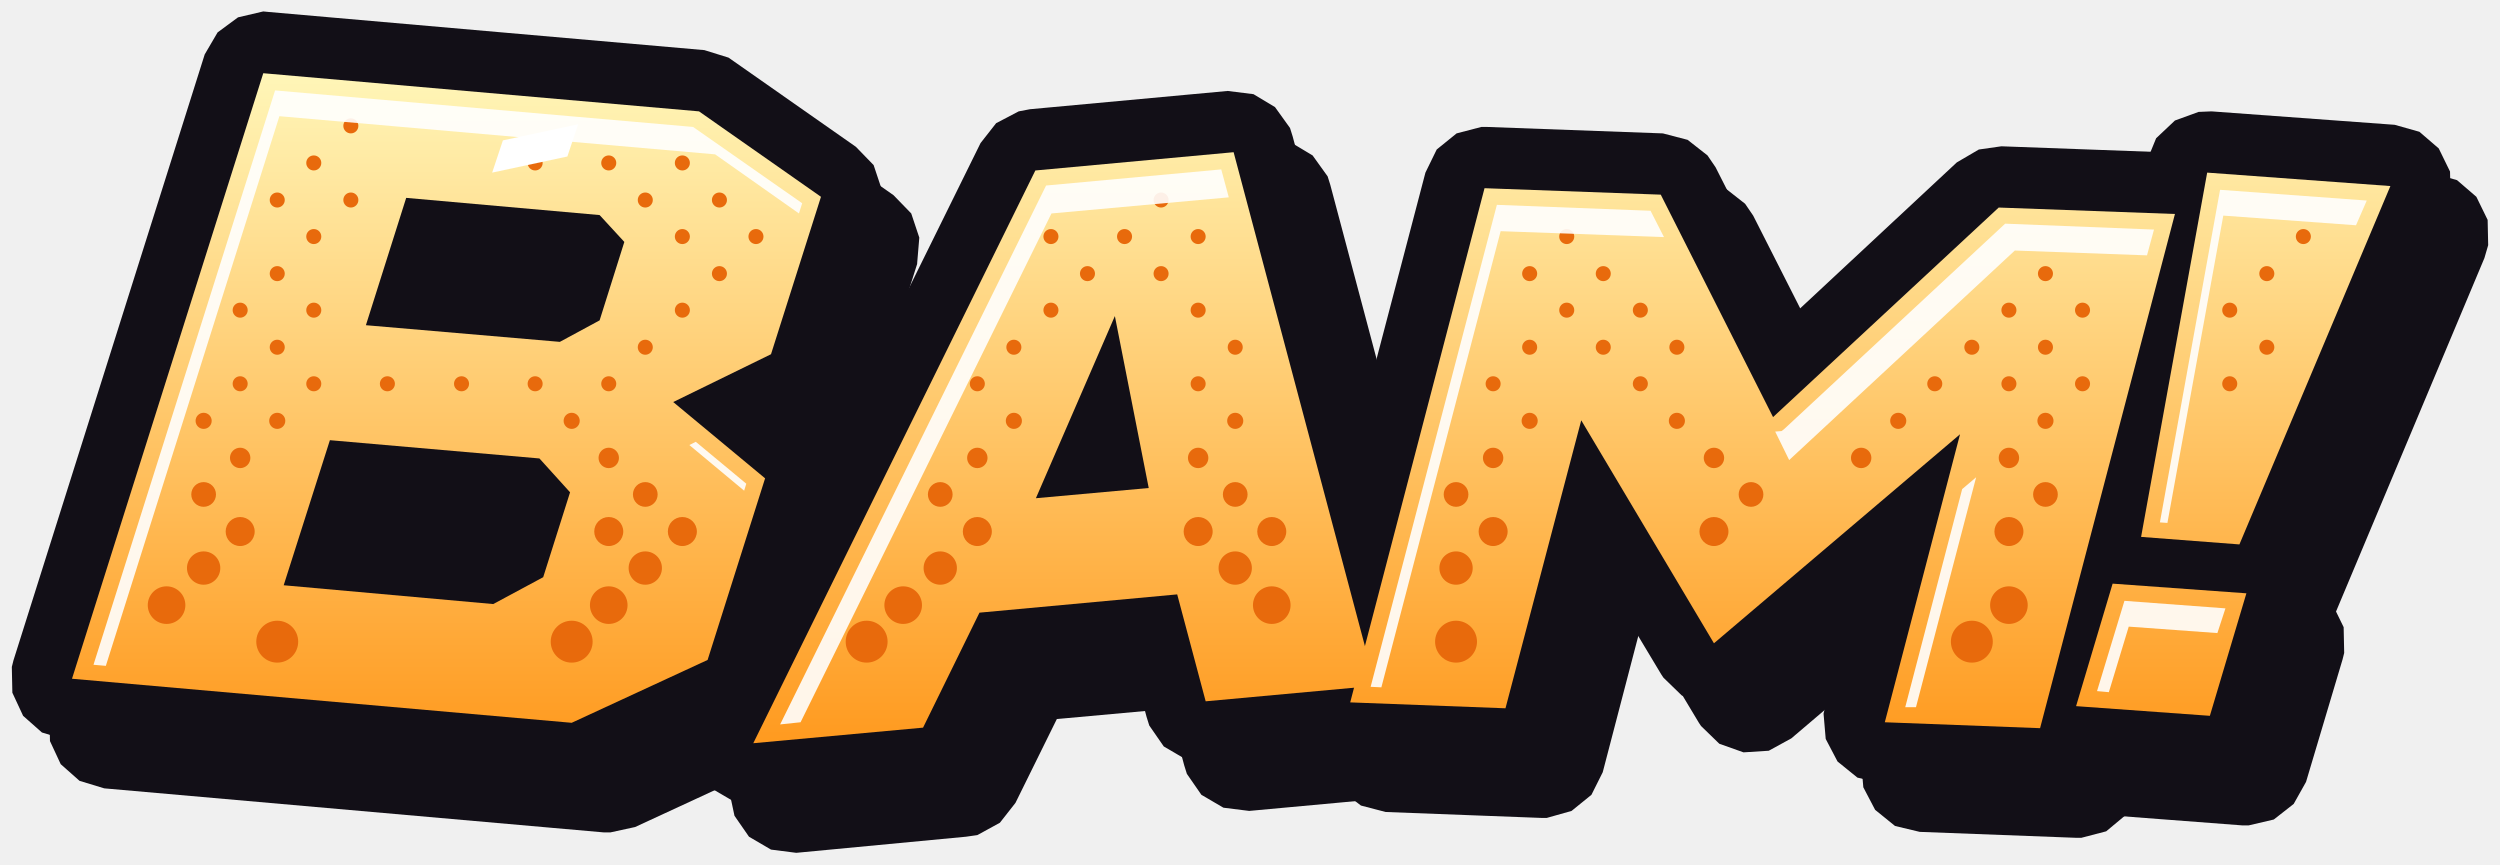
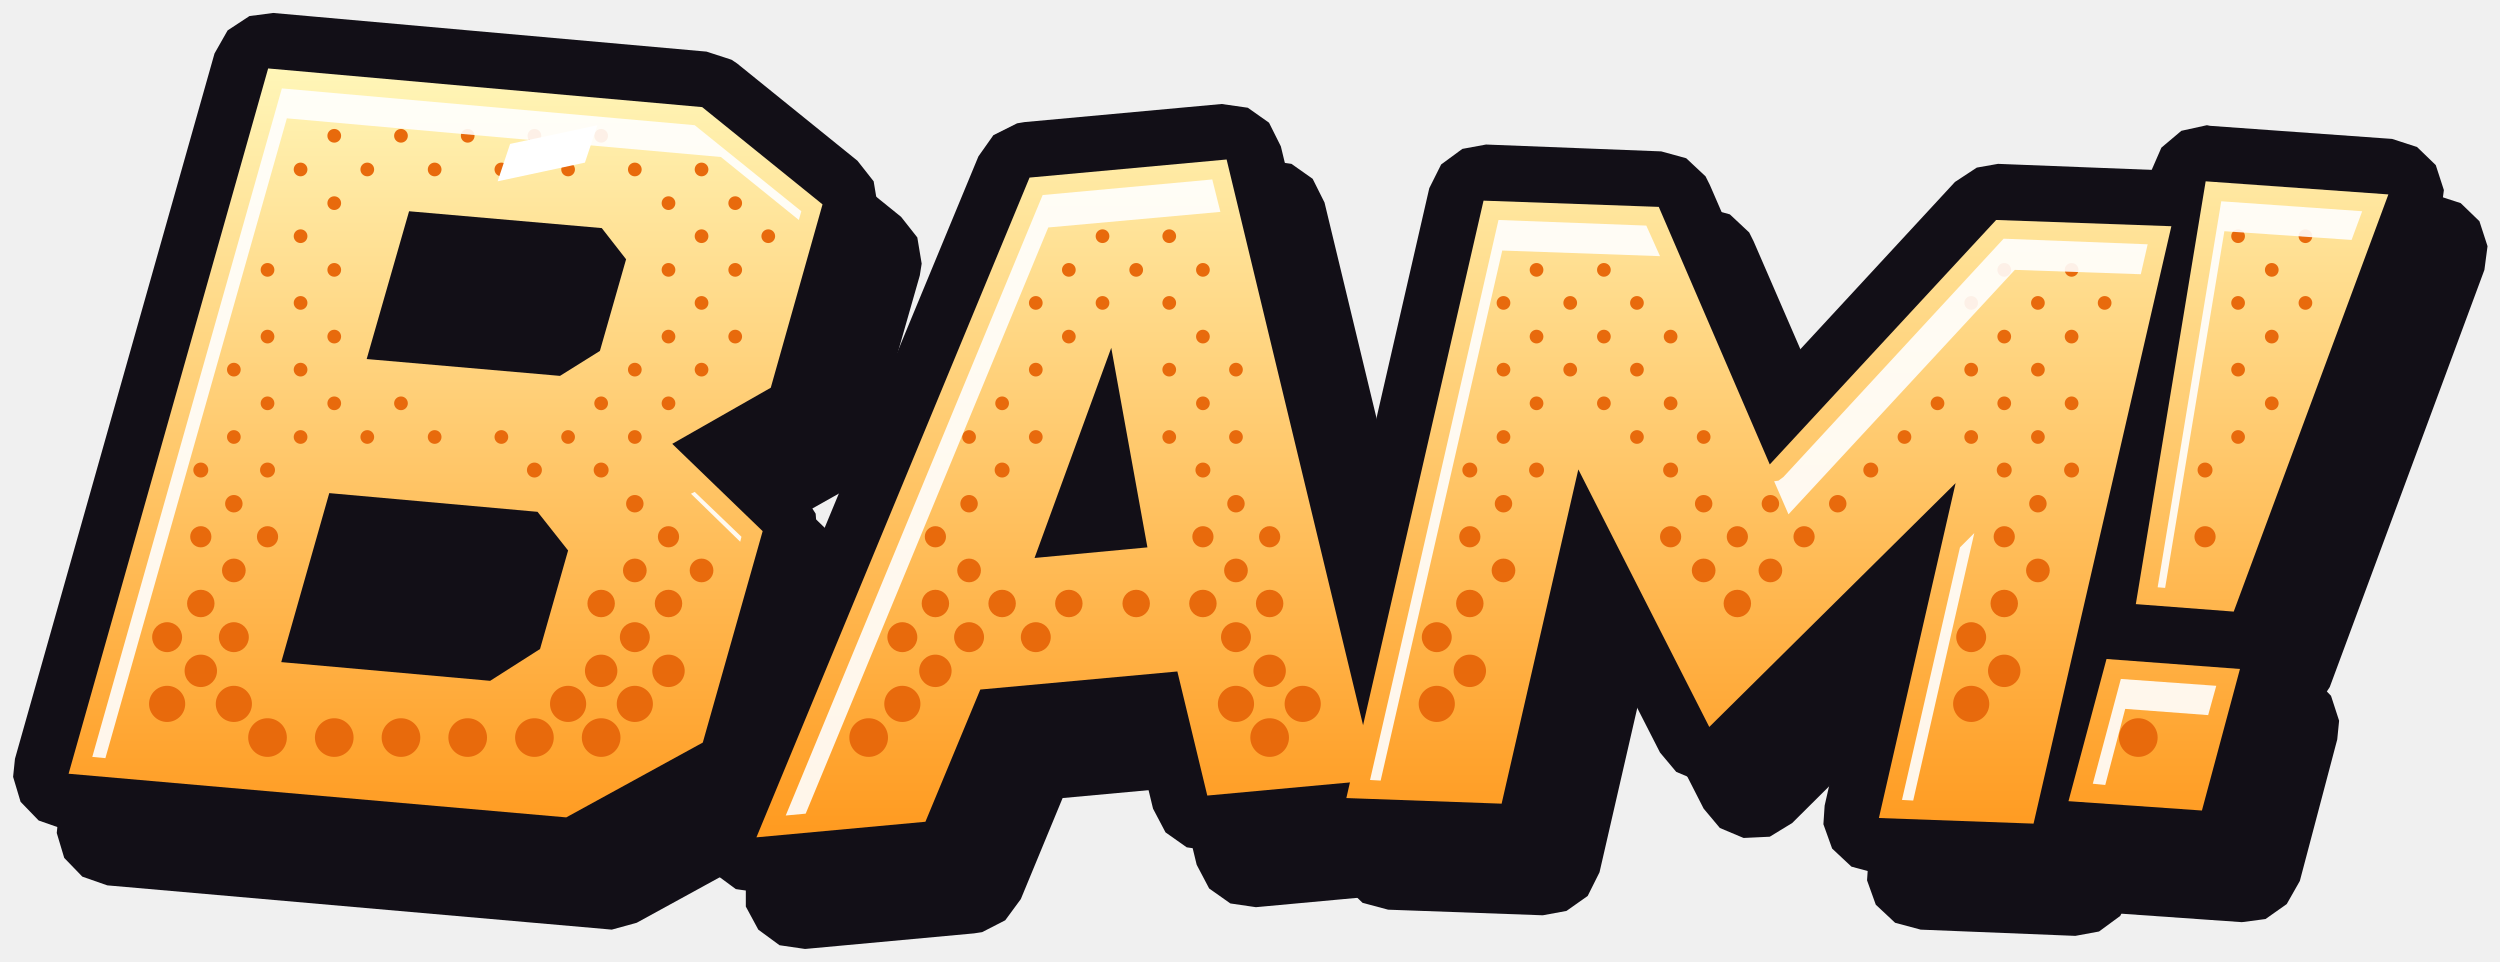
- <svg xmlns="http://www.w3.org/2000/svg" width="512" height="177" viewBox="-31.0 -30.2 465.3 160.6">
+ <svg xmlns="http://www.w3.org/2000/svg" width="512" height="197" viewBox="-26.8 -27.1 400.9 154.1">
  <defs>
-     <linearGradient id="fill" gradientUnits="userSpaceOnUse" x1="0" x2="0" y1="-16.7" y2="108.0">
+     <linearGradient id="fill" gradientUnits="userSpaceOnUse" x1="0" x2="0" y1="-16.2" y2="107.1">
      <stop offset="0" stop-color="#fff6b8" />
      <stop offset="1" stop-color="#ff9a1f" />
    </linearGradient>
  </defs>
-   <path d="M26.0 -19.1 L107.1 -12.0 L111.6 -10.6 L112.6 -9.9 L135.3 6.0 L138.6 9.4 L140.1 13.9 L139.7 18.7 L139.7 18.8 L130.4 48.1 L128.1 52.2 L124.5 54.9 L122.2 56.0 L125.7 58.9 L128.7 62.7 L129.8 67.3 L129.3 71.2 L118.6 105.0 L116.3 109.1 L112.5 111.9 L87.2 123.6 L82.6 124.6 L81.4 124.6 L-11.6 116.4 L-16.2 115.0 L-19.7 111.9 L-21.7 107.6 L-21.8 102.8 L-21.5 101.6 L14.1 -11.2 L16.5 -15.3 L20.3 -18.1 L25.0 -19.2 Z" fill="#120f17" />
-   <path d="M209.3 -3.8 L213.3 -1.4 L216.1 2.5 L216.6 4.1 L243.0 103.4 L243.3 108.1 L241.6 112.5 L238.2 115.9 L233.7 117.6 L233.0 117.7 L201.5 120.6 L196.7 120.0 L192.6 117.6 L189.9 113.7 L189.4 112.1 L186.6 101.6 L165.7 103.5 L158.0 119.1 L155.1 122.8 L150.9 125.1 L148.8 125.4 L117.2 128.4 L112.5 127.8 L108.4 125.4 L105.7 121.5 L104.7 116.8 L105.8 112.2 L105.9 111.9 L158.5 5.3 L161.4 1.6 L165.6 -0.6 L167.7 -1.0 L204.5 -4.4 Z" fill="#120f17" />
-   <path d="M285.5 3.5 L290.1 4.7 L293.8 7.6 L295.3 9.8 L309.4 37.6 L340.2 8.9 L344.3 6.5 L348.5 5.9 L381.2 7.1 L385.8 8.3 L389.5 11.2 L391.8 15.4 L392.1 20.2 L391.8 21.4 L366.8 117.1 L364.6 121.4 L361.0 124.4 L356.4 125.6 L355.3 125.6 L326.3 124.5 L321.7 123.4 L318.0 120.4 L315.8 116.2 L315.4 111.5 L315.7 110.2 L320.5 91.7 L302.4 107.1 L298.2 109.4 L293.5 109.7 L289.0 108.1 L285.6 104.8 L285.2 104.2 L274.4 86.2 L267.3 113.4 L265.2 117.6 L261.5 120.6 L256.9 121.9 L255.8 121.9 L226.9 120.8 L222.3 119.6 L218.5 116.7 L216.3 112.5 L216.0 107.7 L216.2 106.5 L241.3 10.8 L243.4 6.5 L247.1 3.5 L251.7 2.3 L252.8 2.3 Z" fill="#120f17" />
-   <path d="M421.7 1.9 L426.3 3.2 L429.9 6.3 L432.0 10.6 L432.1 15.3 L431.4 17.7 L403.4 84.4 L400.7 88.3 L396.6 90.7 L392.0 91.4 L373.6 90.0 L369.1 88.7 L365.4 85.6 L363.4 81.3 L363.2 76.6 L363.2 76.6 L375.5 8.8 L377.3 4.4 L380.8 1.1 L385.2 -0.5 L387.6 -0.6 Z" fill="#120f17" />
-   <path d="M370.0 75.9 L394.9 77.7 L399.5 79.1 L403.1 82.1 L405.2 86.4 L405.3 91.2 L405.0 92.4 L398.2 115.2 L395.9 119.3 L392.2 122.2 L387.5 123.3 L386.4 123.3 L361.5 121.4 L357.0 120.1 L353.3 117.1 L351.3 112.8 L351.1 108.0 L351.4 106.8 L358.2 84.0 L360.5 79.9 L364.3 77.0 L368.9 75.9 Z" fill="#120f17" />
-   <path d="M19.0 -28.1 L100.1 -21.0 L104.6 -19.6 L105.6 -18.9 L128.3 -3.0 L131.6 0.4 L133.1 4.9 L132.7 9.7 L132.7 9.8 L123.4 39.1 L121.1 43.2 L117.5 45.9 L115.2 47.0 L118.7 49.9 L121.7 53.7 L122.8 58.3 L122.3 62.2 L111.6 96.0 L109.3 100.1 L105.5 102.9 L80.2 114.6 L75.6 115.6 L74.4 115.6 L-18.6 107.4 L-23.2 106.0 L-26.7 102.9 L-28.7 98.6 L-28.8 93.8 L-28.5 92.6 L7.1 -20.2 L9.5 -24.3 L13.3 -27.1 L18.0 -28.2 Z" fill="#120f17" />
-   <path d="M202.3 -12.8 L206.3 -10.4 L209.1 -6.5 L209.6 -4.9 L236.0 94.4 L236.3 99.1 L234.6 103.5 L231.2 106.9 L226.7 108.6 L226.0 108.7 L194.5 111.6 L189.7 111.0 L185.6 108.6 L182.9 104.7 L182.4 103.1 L179.6 92.6 L158.7 94.5 L151.0 110.1 L148.1 113.8 L143.9 116.1 L141.8 116.4 L110.2 119.4 L105.5 118.8 L101.4 116.4 L98.7 112.5 L97.7 107.8 L98.8 103.2 L98.9 102.9 L151.5 -3.7 L154.4 -7.4 L158.6 -9.6 L160.7 -10.0 L197.5 -13.4 Z" fill="#120f17" />
-   <path d="M278.5 -5.5 L283.1 -4.3 L286.8 -1.4 L288.3 0.8 L302.4 28.6 L333.2 -0.1 L337.3 -2.5 L341.5 -3.1 L374.2 -1.9 L378.8 -0.7 L382.5 2.2 L384.8 6.4 L385.1 11.2 L384.8 12.4 L359.8 108.1 L357.6 112.4 L354.0 115.4 L349.4 116.6 L348.3 116.6 L319.3 115.5 L314.7 114.4 L311.0 111.4 L308.8 107.2 L308.4 102.5 L308.7 101.2 L313.5 82.7 L295.4 98.1 L291.2 100.4 L286.5 100.7 L282.0 99.1 L278.6 95.8 L278.2 95.2 L267.4 77.2 L260.3 104.4 L258.2 108.6 L254.5 111.6 L249.9 112.9 L248.8 112.9 L219.9 111.8 L215.3 110.6 L211.5 107.7 L209.3 103.5 L209.0 98.7 L209.2 97.5 L234.3 1.8 L236.4 -2.5 L240.1 -5.5 L244.7 -6.7 L245.8 -6.7 Z" fill="#120f17" />
-   <path d="M414.7 -7.1 L419.3 -5.8 L422.9 -2.7 L425.0 1.6 L425.1 6.3 L424.4 8.7 L396.4 75.4 L393.7 79.3 L389.6 81.7 L385.0 82.4 L366.6 81.0 L362.1 79.7 L358.4 76.6 L356.4 72.3 L356.2 67.6 L356.2 67.6 L368.5 -0.2 L370.3 -4.6 L373.8 -7.9 L378.2 -9.5 L380.6 -9.6 Z" fill="#120f17" />
-   <path d="M363.0 66.9 L387.9 68.7 L392.5 70.1 L396.1 73.1 L398.2 77.4 L398.3 82.2 L398.0 83.4 L391.2 106.2 L388.9 110.3 L385.2 113.2 L380.5 114.3 L379.4 114.3 L354.5 112.4 L350.0 111.1 L346.3 108.1 L344.3 103.8 L344.1 99.0 L344.4 97.8 L351.2 75.0 L353.5 70.9 L357.3 68.0 L361.9 66.9 Z" fill="#120f17" />
-   <path d="M18.0 -16.7 L99.1 -9.6 L121.8 6.3 L112.5 35.6 L94.3 44.5 L111.4 58.7 L100.7 92.5 L75.4 104.2 L-17.6 96.0 Z M44.6 6.5 L80.6 9.7 L85.2 14.7 L80.6 29.3 L73.2 33.3 L37.1 30.2 Z M30.4 51.6 L69.4 55.0 L75.1 61.3 L70.1 77.1 L60.8 82.1 L21.8 78.6 Z" fill="url(#fill)" fill-rule="evenodd" />
-   <path d="M109.2 108.0 L161.7 1.4 L198.6 -2.0 L225.0 97.3 L193.4 100.2 L188.1 80.3 L151.3 83.7 L140.8 105.1 Z M161.8 62.4 L182.8 60.5 L176.5 28.5 Z" fill="url(#fill)" fill-rule="evenodd" />
-   <path d="M220.3 100.4 L245.3 4.7 L278.1 5.9 L299.0 47.3 L341.0 8.3 L373.8 9.5 L348.7 105.2 L319.8 104.1 L333.8 50.5 L288.0 89.4 L263.3 47.9 L249.2 101.5 Z" fill="url(#fill)" fill-rule="evenodd" />
-   <path d="M379.8 1.8 L413.9 4.3 L385.8 71.0 L367.5 69.6 Z" fill="url(#fill)" fill-rule="evenodd" />
-   <path d="M362.2 78.3 L387.1 80.1 L380.3 102.9 L355.4 101.1 Z" fill="url(#fill)" fill-rule="evenodd" />
-   <circle cx="34.3" cy="-6.9" r="1.4" fill="#e86a0c" />
-   <circle cx="27.4" cy="0.0" r="1.4" fill="#e86a0c" />
-   <circle cx="68.6" cy="0.0" r="1.4" fill="#e86a0c" />
-   <circle cx="82.3" cy="0.0" r="1.4" fill="#e86a0c" />
-   <circle cx="96.0" cy="0.0" r="1.4" fill="#e86a0c" />
-   <circle cx="20.6" cy="6.9" r="1.4" fill="#e86a0c" />
-   <circle cx="34.3" cy="6.9" r="1.4" fill="#e86a0c" />
-   <circle cx="89.1" cy="6.9" r="1.4" fill="#e86a0c" />
-   <circle cx="102.9" cy="6.9" r="1.4" fill="#e86a0c" />
-   <circle cx="27.4" cy="13.7" r="1.4" fill="#e86a0c" />
-   <circle cx="96.0" cy="13.7" r="1.4" fill="#e86a0c" />
-   <circle cx="109.7" cy="13.7" r="1.4" fill="#e86a0c" />
-   <circle cx="20.6" cy="20.6" r="1.4" fill="#e86a0c" />
-   <circle cx="102.9" cy="20.6" r="1.4" fill="#e86a0c" />
-   <circle cx="13.7" cy="27.4" r="1.4" fill="#e86a0c" />
-   <circle cx="27.4" cy="27.4" r="1.4" fill="#e86a0c" />
-   <circle cx="96.0" cy="27.4" r="1.4" fill="#e86a0c" />
-   <circle cx="20.6" cy="34.3" r="1.4" fill="#e86a0c" />
-   <circle cx="89.1" cy="34.3" r="1.4" fill="#e86a0c" />
-   <circle cx="13.7" cy="41.1" r="1.4" fill="#e86a0c" />
-   <circle cx="27.4" cy="41.1" r="1.4" fill="#e86a0c" />
-   <circle cx="41.1" cy="41.1" r="1.4" fill="#e86a0c" />
-   <circle cx="54.9" cy="41.1" r="1.4" fill="#e86a0c" />
-   <circle cx="68.6" cy="41.1" r="1.4" fill="#e86a0c" />
-   <circle cx="82.3" cy="41.1" r="1.4" fill="#e86a0c" />
-   <circle cx="6.9" cy="48.0" r="1.5" fill="#e86a0c" />
-   <circle cx="20.6" cy="48.0" r="1.5" fill="#e86a0c" />
-   <circle cx="75.4" cy="48.0" r="1.5" fill="#e86a0c" />
-   <circle cx="13.7" cy="54.9" r="1.9" fill="#e86a0c" />
-   <circle cx="82.3" cy="54.9" r="1.9" fill="#e86a0c" />
-   <circle cx="6.9" cy="61.7" r="2.3" fill="#e86a0c" />
-   <circle cx="89.1" cy="61.7" r="2.3" fill="#e86a0c" />
-   <circle cx="13.7" cy="68.6" r="2.7" fill="#e86a0c" />
-   <circle cx="82.3" cy="68.6" r="2.7" fill="#e86a0c" />
-   <circle cx="96.0" cy="68.6" r="2.7" fill="#e86a0c" />
-   <circle cx="6.9" cy="75.4" r="3.1" fill="#e86a0c" />
-   <circle cx="89.1" cy="75.4" r="3.1" fill="#e86a0c" />
-   <circle cx="0.0" cy="82.3" r="3.5" fill="#e86a0c" />
-   <circle cx="82.3" cy="82.3" r="3.5" fill="#e86a0c" />
-   <circle cx="20.6" cy="89.1" r="3.9" fill="#e86a0c" />
-   <circle cx="75.4" cy="89.1" r="3.9" fill="#e86a0c" />
-   <circle cx="185.1" cy="6.9" r="1.4" fill="#e86a0c" />
-   <circle cx="164.6" cy="13.7" r="1.4" fill="#e86a0c" />
-   <circle cx="178.3" cy="13.7" r="1.4" fill="#e86a0c" />
-   <circle cx="192.0" cy="13.7" r="1.4" fill="#e86a0c" />
-   <circle cx="171.4" cy="20.6" r="1.4" fill="#e86a0c" />
-   <circle cx="185.1" cy="20.6" r="1.4" fill="#e86a0c" />
-   <circle cx="164.6" cy="27.4" r="1.4" fill="#e86a0c" />
-   <circle cx="192.0" cy="27.4" r="1.4" fill="#e86a0c" />
-   <circle cx="157.7" cy="34.3" r="1.4" fill="#e86a0c" />
-   <circle cx="198.9" cy="34.3" r="1.4" fill="#e86a0c" />
-   <circle cx="150.9" cy="41.1" r="1.4" fill="#e86a0c" />
-   <circle cx="192.0" cy="41.1" r="1.4" fill="#e86a0c" />
-   <circle cx="157.7" cy="48.0" r="1.5" fill="#e86a0c" />
-   <circle cx="198.9" cy="48.0" r="1.5" fill="#e86a0c" />
-   <circle cx="150.9" cy="54.9" r="1.9" fill="#e86a0c" />
-   <circle cx="192.0" cy="54.9" r="1.9" fill="#e86a0c" />
-   <circle cx="144.0" cy="61.7" r="2.3" fill="#e86a0c" />
-   <circle cx="198.9" cy="61.7" r="2.3" fill="#e86a0c" />
-   <circle cx="150.9" cy="68.6" r="2.7" fill="#e86a0c" />
-   <circle cx="192.0" cy="68.6" r="2.7" fill="#e86a0c" />
-   <circle cx="205.7" cy="68.6" r="2.7" fill="#e86a0c" />
-   <circle cx="144.0" cy="75.4" r="3.1" fill="#e86a0c" />
-   <circle cx="198.9" cy="75.4" r="3.1" fill="#e86a0c" />
-   <circle cx="137.1" cy="82.3" r="3.5" fill="#e86a0c" />
-   <circle cx="205.7" cy="82.3" r="3.5" fill="#e86a0c" />
-   <circle cx="130.3" cy="89.1" r="3.9" fill="#e86a0c" />
-   <circle cx="260.6" cy="13.7" r="1.4" fill="#e86a0c" />
-   <circle cx="253.7" cy="20.6" r="1.4" fill="#e86a0c" />
-   <circle cx="267.4" cy="20.6" r="1.4" fill="#e86a0c" />
-   <circle cx="349.7" cy="20.6" r="1.4" fill="#e86a0c" />
-   <circle cx="260.6" cy="27.4" r="1.4" fill="#e86a0c" />
-   <circle cx="274.3" cy="27.4" r="1.4" fill="#e86a0c" />
-   <circle cx="342.9" cy="27.4" r="1.4" fill="#e86a0c" />
-   <circle cx="356.6" cy="27.4" r="1.4" fill="#e86a0c" />
-   <circle cx="253.7" cy="34.3" r="1.4" fill="#e86a0c" />
-   <circle cx="267.4" cy="34.3" r="1.4" fill="#e86a0c" />
-   <circle cx="281.1" cy="34.3" r="1.4" fill="#e86a0c" />
-   <circle cx="336.0" cy="34.3" r="1.4" fill="#e86a0c" />
-   <circle cx="349.7" cy="34.3" r="1.4" fill="#e86a0c" />
-   <circle cx="246.9" cy="41.1" r="1.4" fill="#e86a0c" />
-   <circle cx="274.3" cy="41.1" r="1.4" fill="#e86a0c" />
-   <circle cx="329.1" cy="41.1" r="1.4" fill="#e86a0c" />
-   <circle cx="342.9" cy="41.1" r="1.4" fill="#e86a0c" />
-   <circle cx="356.6" cy="41.1" r="1.4" fill="#e86a0c" />
-   <circle cx="253.7" cy="48.0" r="1.5" fill="#e86a0c" />
-   <circle cx="281.1" cy="48.0" r="1.5" fill="#e86a0c" />
-   <circle cx="322.3" cy="48.0" r="1.5" fill="#e86a0c" />
-   <circle cx="349.7" cy="48.0" r="1.5" fill="#e86a0c" />
-   <circle cx="246.9" cy="54.9" r="1.9" fill="#e86a0c" />
-   <circle cx="288.0" cy="54.9" r="1.9" fill="#e86a0c" />
-   <circle cx="315.4" cy="54.9" r="1.9" fill="#e86a0c" />
-   <circle cx="342.9" cy="54.9" r="1.9" fill="#e86a0c" />
-   <circle cx="240.0" cy="61.7" r="2.3" fill="#e86a0c" />
-   <circle cx="294.9" cy="61.7" r="2.3" fill="#e86a0c" />
-   <circle cx="349.7" cy="61.7" r="2.3" fill="#e86a0c" />
-   <circle cx="246.9" cy="68.6" r="2.7" fill="#e86a0c" />
-   <circle cx="288.0" cy="68.6" r="2.7" fill="#e86a0c" />
-   <circle cx="342.9" cy="68.6" r="2.7" fill="#e86a0c" />
-   <circle cx="240.0" cy="75.4" r="3.1" fill="#e86a0c" />
-   <circle cx="342.9" cy="82.3" r="3.5" fill="#e86a0c" />
-   <circle cx="240.0" cy="89.1" r="3.9" fill="#e86a0c" />
-   <circle cx="336.0" cy="89.1" r="3.9" fill="#e86a0c" />
-   <circle cx="397.7" cy="13.7" r="1.4" fill="#e86a0c" />
-   <circle cx="390.9" cy="20.6" r="1.4" fill="#e86a0c" />
-   <circle cx="384.0" cy="27.4" r="1.4" fill="#e86a0c" />
-   <circle cx="390.9" cy="34.3" r="1.4" fill="#e86a0c" />
-   <circle cx="384.0" cy="41.1" r="1.4" fill="#e86a0c" />
-   <path d="M98.0 -6.7 L118.3 7.5 L117.7 9.4 L102.1 -1.6 L21.0 -8.7 L-11.3 93.6 L-13.6 93.4 L20.2 -13.5 Z" fill="#ffffff" opacity="0.9" />
-   <path d="M107.9 59.7 L107.5 61.0 L97.3 52.5 L98.5 51.9 Z" fill="#ffffff" opacity="0.9" />
-   <path d="M197.7 6.4 L164.7 9.4 L118.0 104.1 L114.2 104.5 L163.7 4.2 L196.3 1.2 Z" fill="#ffffff" opacity="0.9" />
-   <path d="M325.6 101.3 L323.6 101.3 L334.2 60.7 L336.8 58.5 Z" fill="#ffffff" opacity="0.9" />
-   <path d="M276.2 8.9 L278.7 13.8 L248.3 12.7 L226.1 97.6 L224.1 97.5 L247.6 7.8 Z" fill="#ffffff" opacity="0.9" />
-   <path d="M369.9 12.4 L368.6 17.2 L344.0 16.3 L302.0 55.3 L299.4 50.0 L300.6 49.9 L301.1 49.5 L342.2 11.3 Z" fill="#ffffff" opacity="0.9" />
-   <path d="M409.5 7.0 L407.5 11.6 L382.8 9.8 L372.4 67.0 L371.0 66.9 L382.2 5.0 Z" fill="#ffffff" opacity="0.9" />
-   <path d="M383.2 82.9 L381.7 87.5 L365.2 86.3 L361.5 98.5 L359.3 98.3 L364.4 81.5 Z" fill="#ffffff" opacity="0.9" />
-   <path d="M62.6 -4.2 l14 -3 l-2 6 l-14 3 Z" fill="#ffffff" />
+   <path d="M93.5 -9.9 L97.5 -8.6 L98.4 -8.0 L117.7 7.6 L120.3 10.9 L121.0 15.1 L120.7 17.0 L112.3 46.4 L110.3 50.1 L108.2 51.7 L102.7 54.8 L108.7 60.6 L111.0 64.2 L111.3 68.3 L111.1 69.5 L101.5 103.4 L99.4 107.0 L97.2 108.8 L75.3 120.8 L71.3 121.9 L70.2 121.8 L-9.6 114.8 L-13.6 113.4 L-16.5 110.4 L-17.7 106.4 L-17.4 103.5 L14.6 -9.6 L16.7 -13.3 L20.2 -15.6 L24.0 -16.1 Z" fill="#120f17" />
+   <path d="M180.3 -0.9 L183.7 1.5 L185.6 5.3 L185.6 5.3 L209.6 104.8 L209.6 109.0 L207.7 112.7 L204.3 115.2 L201.7 115.8 L174.6 118.3 L170.5 117.7 L167.1 115.3 L165.1 111.5 L165.1 111.5 L162.1 99.1 L143.6 100.8 L136.9 117.0 L134.4 120.4 L130.7 122.3 L129.4 122.5 L102.3 125.0 L98.2 124.4 L94.8 121.9 L92.8 118.2 L92.8 114.0 L93.3 112.7 L137.1 6.9 L139.5 3.5 L143.3 1.6 L144.5 1.4 L176.1 -1.5 Z" fill="#120f17" />
+   <path d="M246.6 6.1 L250.6 7.2 L253.7 10.1 L254.4 11.5 L266.8 40.1 L293.7 11.0 L297.2 8.7 L300.6 8.1 L328.7 9.2 L332.7 10.3 L335.8 13.2 L337.2 17.2 L337.1 20.1 L315.1 115.9 L313.2 119.7 L309.8 122.2 L306.0 122.9 L281.2 121.9 L277.1 120.8 L274.0 117.9 L272.6 114.0 L272.8 111.0 L278.2 87.3 L260.6 104.8 L257.0 107.0 L252.8 107.2 L249.0 105.6 L246.4 102.5 L236.5 83.1 L229.7 112.7 L227.8 116.5 L224.4 118.9 L220.6 119.6 L195.8 118.7 L191.7 117.6 L188.7 114.7 L187.2 110.8 L187.4 107.8 L209.4 12.0 L211.3 8.2 L214.7 5.7 L218.5 5.0 Z" fill="#120f17" />
+   <path d="M334.6 2.0 L363.8 4.1 L367.8 5.4 L370.8 8.3 L372.1 12.3 L371.6 16.1 L346.8 83.0 L344.5 86.5 L340.8 88.5 L337.8 88.8 L322.0 87.6 L318.0 86.4 L315.1 83.4 L313.8 79.4 L313.9 77.3 L325.1 9.4 L326.8 5.5 L330.0 2.8 L334.1 1.9 Z" fill="#120f17" />
+   <path d="M340.1 80.1 L344.1 81.4 L347.0 84.4 L348.3 88.4 L348.0 91.4 L342.0 114.1 L339.9 117.8 L336.5 120.2 L332.7 120.7 L311.3 119.2 L307.3 117.9 L304.3 114.9 L303.0 110.9 L303.3 108.0 L309.4 85.2 L311.4 81.5 L314.9 79.1 L318.7 78.6 Z" fill="#120f17" />
+   <path d="M86.5 -18.9 L90.5 -17.6 L91.4 -17.0 L110.7 -1.4 L113.3 1.9 L114.0 6.1 L113.7 8.0 L105.3 37.4 L103.3 41.1 L101.2 42.7 L95.7 45.8 L101.7 51.6 L104.0 55.2 L104.3 59.3 L104.1 60.5 L94.5 94.4 L92.4 98.0 L90.2 99.8 L68.3 111.8 L64.3 112.9 L63.2 112.8 L-16.6 105.8 L-20.6 104.4 L-23.5 101.4 L-24.7 97.4 L-24.4 94.5 L7.6 -18.6 L9.7 -22.3 L13.2 -24.6 L17.0 -25.1 Z" fill="#120f17" />
+   <path d="M173.3 -9.9 L176.7 -7.5 L178.6 -3.7 L178.6 -3.7 L202.6 95.8 L202.6 100.0 L200.7 103.7 L197.3 106.2 L194.7 106.8 L167.6 109.3 L163.5 108.7 L160.1 106.3 L158.1 102.5 L158.1 102.5 L155.1 90.1 L136.6 91.8 L129.9 108.0 L127.4 111.4 L123.7 113.3 L122.4 113.5 L95.3 116.0 L91.2 115.4 L87.8 112.9 L85.8 109.2 L85.8 105.0 L86.3 103.7 L130.1 -2.1 L132.5 -5.5 L136.3 -7.4 L137.5 -7.6 L169.1 -10.5 Z" fill="#120f17" />
+   <path d="M239.6 -2.9 L243.6 -1.8 L246.7 1.1 L247.4 2.5 L259.8 31.1 L286.7 2.0 L290.2 -0.3 L293.6 -0.9 L321.7 0.2 L325.7 1.3 L328.8 4.2 L330.2 8.2 L330.1 11.1 L308.1 106.9 L306.2 110.7 L302.8 113.2 L299.0 113.9 L274.2 112.9 L270.1 111.8 L267.0 108.9 L265.6 105.0 L265.8 102.0 L271.2 78.3 L253.6 95.8 L250.0 98.0 L245.8 98.2 L242.0 96.6 L239.4 93.5 L229.5 74.1 L222.7 103.7 L220.8 107.5 L217.4 109.9 L213.6 110.6 L188.8 109.7 L184.7 108.6 L181.7 105.7 L180.2 101.8 L180.4 98.8 L202.4 3.0 L204.3 -0.8 L207.7 -3.3 L211.5 -4.0 Z" fill="#120f17" />
+   <path d="M327.6 -7.0 L356.8 -4.9 L360.8 -3.6 L363.8 -0.7 L365.1 3.3 L364.6 7.1 L339.8 74.0 L337.5 77.5 L333.8 79.5 L330.8 79.8 L315.0 78.6 L311.0 77.4 L308.1 74.4 L306.8 70.4 L306.9 68.3 L318.1 0.4 L319.8 -3.5 L323.0 -6.2 L327.1 -7.1 Z" fill="#120f17" />
+   <path d="M333.1 71.1 L337.1 72.4 L340.0 75.4 L341.3 79.4 L341.0 82.4 L335.0 105.1 L332.9 108.8 L329.5 111.2 L325.7 111.7 L304.3 110.2 L300.3 108.9 L297.3 105.9 L296.0 101.9 L296.3 99.0 L302.4 76.2 L304.4 72.5 L307.9 70.1 L311.7 69.6 Z" fill="#120f17" />
+   <path d="M16.2 -16.2 L85.8 -10.0 L105.1 5.6 L96.8 35.0 L81.0 44.0 L95.5 58.0 L85.9 91.9 L64.0 103.9 L-15.8 96.9 Z M38.8 6.7 L69.7 9.4 L73.6 14.4 L69.4 29.1 L63.0 33.1 L32.0 30.4 Z M26.0 51.9 L59.4 54.9 L64.3 61.1 L59.8 76.9 L51.8 82.0 L18.3 79.0 Z" fill="url(#fill)" fill-rule="evenodd" />
+   <path d="M94.5 107.1 L138.3 1.3 L169.9 -1.6 L193.9 97.9 L166.8 100.4 L162.0 80.5 L130.4 83.4 L121.6 104.6 Z M139.1 62.3 L157.2 60.6 L151.4 28.6 Z" fill="url(#fill)" fill-rule="evenodd" />
+   <path d="M189.1 100.8 L211.1 5.0 L239.2 6.0 L257.0 47.3 L293.3 8.1 L321.4 9.1 L299.3 104.9 L274.5 104.0 L286.8 50.3 L247.3 89.4 L226.3 48.1 L214.0 101.7 Z" fill="url(#fill)" fill-rule="evenodd" />
+   <path d="M326.9 1.9 L356.2 4.0 L331.4 70.9 L315.7 69.7 Z" fill="url(#fill)" fill-rule="evenodd" />
+   <path d="M311.0 78.5 L332.4 80.1 L326.3 102.8 L304.9 101.3 Z" fill="url(#fill)" fill-rule="evenodd" />
+   <circle cx="26.8" cy="-5.4" r="1.1" fill="#e86a0c" />
+   <circle cx="37.5" cy="-5.4" r="1.1" fill="#e86a0c" />
+   <circle cx="48.2" cy="-5.4" r="1.1" fill="#e86a0c" />
+   <circle cx="58.9" cy="-5.4" r="1.1" fill="#e86a0c" />
+   <circle cx="69.6" cy="-5.4" r="1.1" fill="#e86a0c" />
+   <circle cx="21.4" cy="0.0" r="1.1" fill="#e86a0c" />
+   <circle cx="32.1" cy="0.0" r="1.1" fill="#e86a0c" />
+   <circle cx="42.9" cy="0.0" r="1.1" fill="#e86a0c" />
+   <circle cx="53.6" cy="0.0" r="1.1" fill="#e86a0c" />
+   <circle cx="64.3" cy="0.0" r="1.1" fill="#e86a0c" />
+   <circle cx="75.0" cy="0.0" r="1.1" fill="#e86a0c" />
+   <circle cx="85.7" cy="0.0" r="1.1" fill="#e86a0c" />
+   <circle cx="26.8" cy="5.4" r="1.1" fill="#e86a0c" />
+   <circle cx="80.4" cy="5.4" r="1.1" fill="#e86a0c" />
+   <circle cx="91.1" cy="5.4" r="1.1" fill="#e86a0c" />
+   <circle cx="21.4" cy="10.7" r="1.1" fill="#e86a0c" />
+   <circle cx="85.7" cy="10.7" r="1.1" fill="#e86a0c" />
+   <circle cx="96.4" cy="10.7" r="1.1" fill="#e86a0c" />
+   <circle cx="16.1" cy="16.1" r="1.1" fill="#e86a0c" />
+   <circle cx="26.8" cy="16.1" r="1.1" fill="#e86a0c" />
+   <circle cx="80.4" cy="16.1" r="1.1" fill="#e86a0c" />
+   <circle cx="91.1" cy="16.1" r="1.1" fill="#e86a0c" />
+   <circle cx="21.4" cy="21.4" r="1.1" fill="#e86a0c" />
+   <circle cx="85.7" cy="21.4" r="1.1" fill="#e86a0c" />
+   <circle cx="16.1" cy="26.8" r="1.1" fill="#e86a0c" />
+   <circle cx="26.8" cy="26.8" r="1.1" fill="#e86a0c" />
+   <circle cx="80.4" cy="26.8" r="1.1" fill="#e86a0c" />
+   <circle cx="91.1" cy="26.8" r="1.1" fill="#e86a0c" />
+   <circle cx="10.7" cy="32.1" r="1.1" fill="#e86a0c" />
+   <circle cx="21.4" cy="32.1" r="1.1" fill="#e86a0c" />
+   <circle cx="75.0" cy="32.1" r="1.1" fill="#e86a0c" />
+   <circle cx="85.7" cy="32.1" r="1.1" fill="#e86a0c" />
+   <circle cx="16.1" cy="37.5" r="1.1" fill="#e86a0c" />
+   <circle cx="26.8" cy="37.5" r="1.1" fill="#e86a0c" />
+   <circle cx="37.5" cy="37.5" r="1.1" fill="#e86a0c" />
+   <circle cx="69.6" cy="37.5" r="1.1" fill="#e86a0c" />
+   <circle cx="80.4" cy="37.5" r="1.1" fill="#e86a0c" />
+   <circle cx="10.7" cy="42.9" r="1.1" fill="#e86a0c" />
+   <circle cx="21.4" cy="42.9" r="1.1" fill="#e86a0c" />
+   <circle cx="32.1" cy="42.9" r="1.1" fill="#e86a0c" />
+   <circle cx="42.9" cy="42.9" r="1.1" fill="#e86a0c" />
+   <circle cx="53.6" cy="42.9" r="1.1" fill="#e86a0c" />
+   <circle cx="64.3" cy="42.9" r="1.1" fill="#e86a0c" />
+   <circle cx="75.0" cy="42.9" r="1.1" fill="#e86a0c" />
+   <circle cx="5.4" cy="48.2" r="1.2" fill="#e86a0c" />
+   <circle cx="16.1" cy="48.2" r="1.2" fill="#e86a0c" />
+   <circle cx="58.9" cy="48.2" r="1.2" fill="#e86a0c" />
+   <circle cx="69.6" cy="48.2" r="1.2" fill="#e86a0c" />
+   <circle cx="10.7" cy="53.6" r="1.4" fill="#e86a0c" />
+   <circle cx="75.0" cy="53.6" r="1.4" fill="#e86a0c" />
+   <circle cx="5.4" cy="58.9" r="1.7" fill="#e86a0c" />
+   <circle cx="16.1" cy="58.9" r="1.7" fill="#e86a0c" />
+   <circle cx="80.4" cy="58.9" r="1.7" fill="#e86a0c" />
+   <circle cx="10.7" cy="64.3" r="1.9" fill="#e86a0c" />
+   <circle cx="75.0" cy="64.3" r="1.9" fill="#e86a0c" />
+   <circle cx="85.7" cy="64.3" r="1.9" fill="#e86a0c" />
+   <circle cx="5.4" cy="69.6" r="2.2" fill="#e86a0c" />
+   <circle cx="69.6" cy="69.6" r="2.2" fill="#e86a0c" />
+   <circle cx="80.4" cy="69.6" r="2.2" fill="#e86a0c" />
+   <circle cx="0.0" cy="75.0" r="2.4" fill="#e86a0c" />
+   <circle cx="10.7" cy="75.0" r="2.4" fill="#e86a0c" />
+   <circle cx="75.0" cy="75.0" r="2.4" fill="#e86a0c" />
+   <circle cx="5.4" cy="80.4" r="2.6" fill="#e86a0c" />
+   <circle cx="69.6" cy="80.4" r="2.6" fill="#e86a0c" />
+   <circle cx="80.4" cy="80.4" r="2.6" fill="#e86a0c" />
+   <circle cx="0.0" cy="85.7" r="2.9" fill="#e86a0c" />
+   <circle cx="10.7" cy="85.7" r="2.9" fill="#e86a0c" />
+   <circle cx="64.3" cy="85.7" r="2.9" fill="#e86a0c" />
+   <circle cx="75.0" cy="85.7" r="2.9" fill="#e86a0c" />
+   <circle cx="16.1" cy="91.1" r="3.1" fill="#e86a0c" />
+   <circle cx="26.8" cy="91.1" r="3.1" fill="#e86a0c" />
+   <circle cx="37.5" cy="91.1" r="3.1" fill="#e86a0c" />
+   <circle cx="48.2" cy="91.1" r="3.1" fill="#e86a0c" />
+   <circle cx="58.9" cy="91.1" r="3.1" fill="#e86a0c" />
+   <circle cx="69.6" cy="91.1" r="3.1" fill="#e86a0c" />
+   <circle cx="150.0" cy="10.7" r="1.1" fill="#e86a0c" />
+   <circle cx="160.7" cy="10.7" r="1.1" fill="#e86a0c" />
+   <circle cx="144.6" cy="16.1" r="1.1" fill="#e86a0c" />
+   <circle cx="155.4" cy="16.1" r="1.1" fill="#e86a0c" />
+   <circle cx="166.1" cy="16.1" r="1.1" fill="#e86a0c" />
+   <circle cx="139.3" cy="21.4" r="1.1" fill="#e86a0c" />
+   <circle cx="150.0" cy="21.4" r="1.1" fill="#e86a0c" />
+   <circle cx="160.7" cy="21.4" r="1.1" fill="#e86a0c" />
+   <circle cx="144.6" cy="26.8" r="1.1" fill="#e86a0c" />
+   <circle cx="166.1" cy="26.8" r="1.1" fill="#e86a0c" />
+   <circle cx="139.3" cy="32.1" r="1.1" fill="#e86a0c" />
+   <circle cx="160.7" cy="32.1" r="1.1" fill="#e86a0c" />
+   <circle cx="171.4" cy="32.1" r="1.1" fill="#e86a0c" />
+   <circle cx="133.9" cy="37.5" r="1.1" fill="#e86a0c" />
+   <circle cx="166.1" cy="37.5" r="1.1" fill="#e86a0c" />
+   <circle cx="128.6" cy="42.9" r="1.1" fill="#e86a0c" />
+   <circle cx="139.3" cy="42.9" r="1.1" fill="#e86a0c" />
+   <circle cx="160.7" cy="42.9" r="1.1" fill="#e86a0c" />
+   <circle cx="171.4" cy="42.9" r="1.1" fill="#e86a0c" />
+   <circle cx="133.9" cy="48.2" r="1.2" fill="#e86a0c" />
+   <circle cx="166.1" cy="48.2" r="1.2" fill="#e86a0c" />
+   <circle cx="128.6" cy="53.6" r="1.4" fill="#e86a0c" />
+   <circle cx="171.4" cy="53.6" r="1.4" fill="#e86a0c" />
+   <circle cx="123.2" cy="58.9" r="1.7" fill="#e86a0c" />
+   <circle cx="166.1" cy="58.9" r="1.7" fill="#e86a0c" />
+   <circle cx="176.8" cy="58.9" r="1.7" fill="#e86a0c" />
+   <circle cx="128.6" cy="64.3" r="1.9" fill="#e86a0c" />
+   <circle cx="171.4" cy="64.3" r="1.9" fill="#e86a0c" />
+   <circle cx="123.2" cy="69.6" r="2.2" fill="#e86a0c" />
+   <circle cx="133.9" cy="69.6" r="2.2" fill="#e86a0c" />
+   <circle cx="144.6" cy="69.6" r="2.2" fill="#e86a0c" />
+   <circle cx="155.4" cy="69.6" r="2.2" fill="#e86a0c" />
+   <circle cx="166.1" cy="69.6" r="2.2" fill="#e86a0c" />
+   <circle cx="176.8" cy="69.6" r="2.2" fill="#e86a0c" />
+   <circle cx="117.9" cy="75.0" r="2.4" fill="#e86a0c" />
+   <circle cx="128.6" cy="75.0" r="2.4" fill="#e86a0c" />
+   <circle cx="139.3" cy="75.0" r="2.4" fill="#e86a0c" />
+   <circle cx="171.4" cy="75.0" r="2.4" fill="#e86a0c" />
+   <circle cx="123.2" cy="80.4" r="2.6" fill="#e86a0c" />
+   <circle cx="176.8" cy="80.4" r="2.6" fill="#e86a0c" />
+   <circle cx="117.9" cy="85.7" r="2.9" fill="#e86a0c" />
+   <circle cx="171.4" cy="85.7" r="2.9" fill="#e86a0c" />
+   <circle cx="182.1" cy="85.7" r="2.9" fill="#e86a0c" />
+   <circle cx="112.5" cy="91.1" r="3.1" fill="#e86a0c" />
+   <circle cx="176.8" cy="91.1" r="3.1" fill="#e86a0c" />
+   <circle cx="219.6" cy="16.1" r="1.1" fill="#e86a0c" />
+   <circle cx="230.4" cy="16.1" r="1.1" fill="#e86a0c" />
+   <circle cx="294.6" cy="16.1" r="1.1" fill="#e86a0c" />
+   <circle cx="305.4" cy="16.1" r="1.1" fill="#e86a0c" />
+   <circle cx="214.3" cy="21.4" r="1.1" fill="#e86a0c" />
+   <circle cx="225.0" cy="21.4" r="1.1" fill="#e86a0c" />
+   <circle cx="235.7" cy="21.4" r="1.1" fill="#e86a0c" />
+   <circle cx="289.3" cy="21.4" r="1.1" fill="#e86a0c" />
+   <circle cx="300.0" cy="21.4" r="1.1" fill="#e86a0c" />
+   <circle cx="310.7" cy="21.4" r="1.1" fill="#e86a0c" />
+   <circle cx="219.6" cy="26.8" r="1.1" fill="#e86a0c" />
+   <circle cx="230.4" cy="26.8" r="1.1" fill="#e86a0c" />
+   <circle cx="241.1" cy="26.8" r="1.1" fill="#e86a0c" />
+   <circle cx="294.6" cy="26.8" r="1.1" fill="#e86a0c" />
+   <circle cx="305.4" cy="26.8" r="1.1" fill="#e86a0c" />
+   <circle cx="214.3" cy="32.1" r="1.1" fill="#e86a0c" />
+   <circle cx="225.0" cy="32.1" r="1.1" fill="#e86a0c" />
+   <circle cx="235.7" cy="32.1" r="1.1" fill="#e86a0c" />
+   <circle cx="289.3" cy="32.1" r="1.1" fill="#e86a0c" />
+   <circle cx="300.0" cy="32.1" r="1.1" fill="#e86a0c" />
+   <circle cx="219.6" cy="37.5" r="1.1" fill="#e86a0c" />
+   <circle cx="230.4" cy="37.5" r="1.1" fill="#e86a0c" />
+   <circle cx="241.1" cy="37.5" r="1.1" fill="#e86a0c" />
+   <circle cx="283.9" cy="37.5" r="1.1" fill="#e86a0c" />
+   <circle cx="294.6" cy="37.5" r="1.1" fill="#e86a0c" />
+   <circle cx="305.4" cy="37.5" r="1.1" fill="#e86a0c" />
+   <circle cx="214.3" cy="42.9" r="1.1" fill="#e86a0c" />
+   <circle cx="235.7" cy="42.9" r="1.1" fill="#e86a0c" />
+   <circle cx="246.4" cy="42.9" r="1.1" fill="#e86a0c" />
+   <circle cx="278.6" cy="42.9" r="1.1" fill="#e86a0c" />
+   <circle cx="289.3" cy="42.9" r="1.1" fill="#e86a0c" />
+   <circle cx="300.0" cy="42.9" r="1.1" fill="#e86a0c" />
+   <circle cx="208.9" cy="48.2" r="1.2" fill="#e86a0c" />
+   <circle cx="219.6" cy="48.2" r="1.2" fill="#e86a0c" />
+   <circle cx="241.1" cy="48.2" r="1.2" fill="#e86a0c" />
+   <circle cx="273.2" cy="48.2" r="1.2" fill="#e86a0c" />
+   <circle cx="294.6" cy="48.2" r="1.2" fill="#e86a0c" />
+   <circle cx="305.4" cy="48.2" r="1.2" fill="#e86a0c" />
+   <circle cx="214.3" cy="53.6" r="1.4" fill="#e86a0c" />
+   <circle cx="246.4" cy="53.6" r="1.4" fill="#e86a0c" />
+   <circle cx="257.1" cy="53.6" r="1.4" fill="#e86a0c" />
+   <circle cx="267.9" cy="53.6" r="1.4" fill="#e86a0c" />
+   <circle cx="300.0" cy="53.6" r="1.4" fill="#e86a0c" />
+   <circle cx="208.9" cy="58.9" r="1.7" fill="#e86a0c" />
+   <circle cx="241.1" cy="58.9" r="1.7" fill="#e86a0c" />
+   <circle cx="251.8" cy="58.9" r="1.7" fill="#e86a0c" />
+   <circle cx="262.5" cy="58.9" r="1.7" fill="#e86a0c" />
+   <circle cx="294.6" cy="58.9" r="1.7" fill="#e86a0c" />
+   <circle cx="214.3" cy="64.3" r="1.9" fill="#e86a0c" />
+   <circle cx="246.4" cy="64.3" r="1.9" fill="#e86a0c" />
+   <circle cx="257.1" cy="64.3" r="1.9" fill="#e86a0c" />
+   <circle cx="300.0" cy="64.3" r="1.9" fill="#e86a0c" />
+   <circle cx="208.9" cy="69.6" r="2.2" fill="#e86a0c" />
+   <circle cx="251.8" cy="69.6" r="2.2" fill="#e86a0c" />
+   <circle cx="294.6" cy="69.6" r="2.2" fill="#e86a0c" />
+   <circle cx="203.6" cy="75.0" r="2.4" fill="#e86a0c" />
+   <circle cx="289.3" cy="75.0" r="2.4" fill="#e86a0c" />
+   <circle cx="208.9" cy="80.4" r="2.6" fill="#e86a0c" />
+   <circle cx="294.6" cy="80.4" r="2.6" fill="#e86a0c" />
+   <circle cx="203.6" cy="85.7" r="2.9" fill="#e86a0c" />
+   <circle cx="289.3" cy="85.7" r="2.9" fill="#e86a0c" />
+   <circle cx="332.1" cy="10.7" r="1.1" fill="#e86a0c" />
+   <circle cx="342.9" cy="10.7" r="1.1" fill="#e86a0c" />
+   <circle cx="337.5" cy="16.1" r="1.1" fill="#e86a0c" />
+   <circle cx="332.1" cy="21.4" r="1.1" fill="#e86a0c" />
+   <circle cx="342.9" cy="21.4" r="1.1" fill="#e86a0c" />
+   <circle cx="337.5" cy="26.8" r="1.1" fill="#e86a0c" />
+   <circle cx="332.1" cy="32.1" r="1.1" fill="#e86a0c" />
+   <circle cx="337.5" cy="37.5" r="1.1" fill="#e86a0c" />
+   <circle cx="332.1" cy="42.9" r="1.1" fill="#e86a0c" />
+   <circle cx="326.8" cy="48.2" r="1.2" fill="#e86a0c" />
+   <circle cx="326.8" cy="58.9" r="1.7" fill="#e86a0c" />
+   <circle cx="316.1" cy="91.1" r="3.1" fill="#e86a0c" />
+   <path d="M84.6 -7.1 L101.7 6.7 L101.3 8.1 L88.8 -2.0 L19.2 -8.2 L-9.9 94.4 L-12.0 94.2 L18.4 -13.0 Z" fill="#ffffff" opacity="0.9" />
+   <path d="M92.1 58.9 L91.9 59.7 L84.0 52.0 L84.6 51.7 Z" fill="#ffffff" opacity="0.9" />
+   <path d="M168.9 6.8 L141.3 9.3 L102.4 103.3 L99.2 103.6 L140.4 4.1 L167.6 1.6 Z" fill="#ffffff" opacity="0.9" />
+   <path d="M280.0 101.2 L278.2 101.1 L287.5 60.6 L289.8 58.3 Z" fill="#ffffff" opacity="0.9" />
+   <path d="M237.2 9.0 L239.4 13.9 L214.1 13.0 L194.6 98.0 L192.9 97.9 L213.5 8.1 Z" fill="#ffffff" opacity="0.9" />
+   <path d="M317.6 12.0 L316.5 16.8 L296.3 16.1 L260.0 55.3 L257.7 50.0 L258.4 49.9 L259.2 49.3 L294.5 11.1 Z" fill="#ffffff" opacity="0.9" />
+   <path d="M352.0 6.7 L350.3 11.3 L329.9 9.9 L320.4 67.1 L319.2 67.0 L329.4 5.1 Z" fill="#ffffff" opacity="0.9" />
+   <path d="M328.6 82.8 L327.3 87.5 L314.0 86.5 L310.8 98.7 L308.8 98.5 L313.3 81.7 Z" fill="#ffffff" opacity="0.9" />
+   <path d="M55.0 -4.1 l14 -3 l-2 6 l-14 3 Z" fill="#ffffff" />
</svg>
